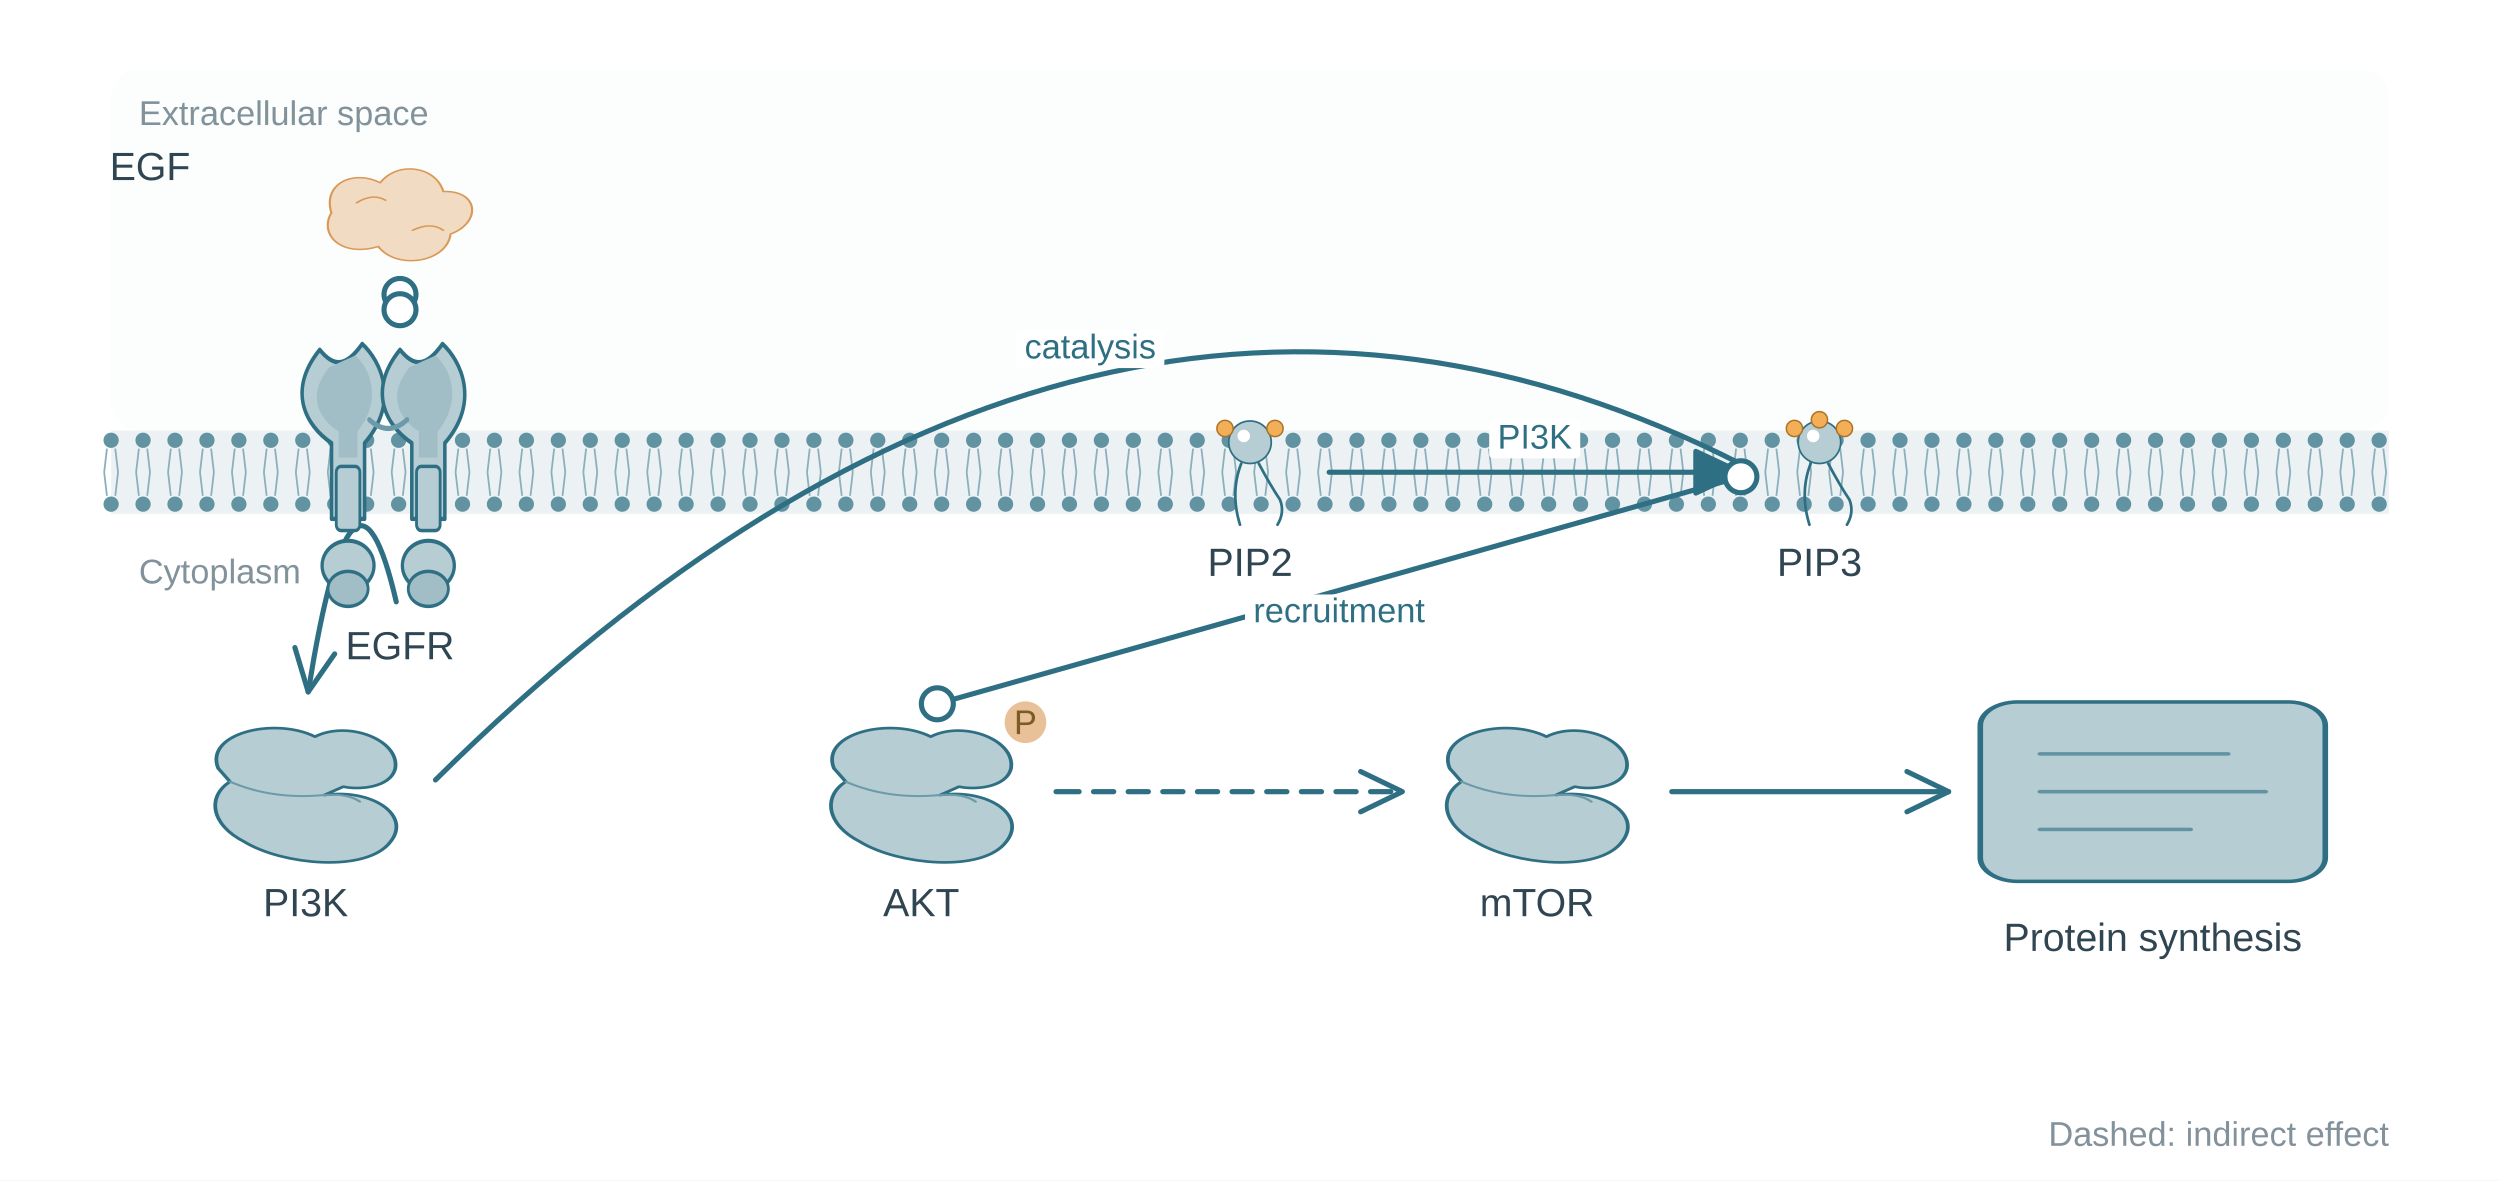
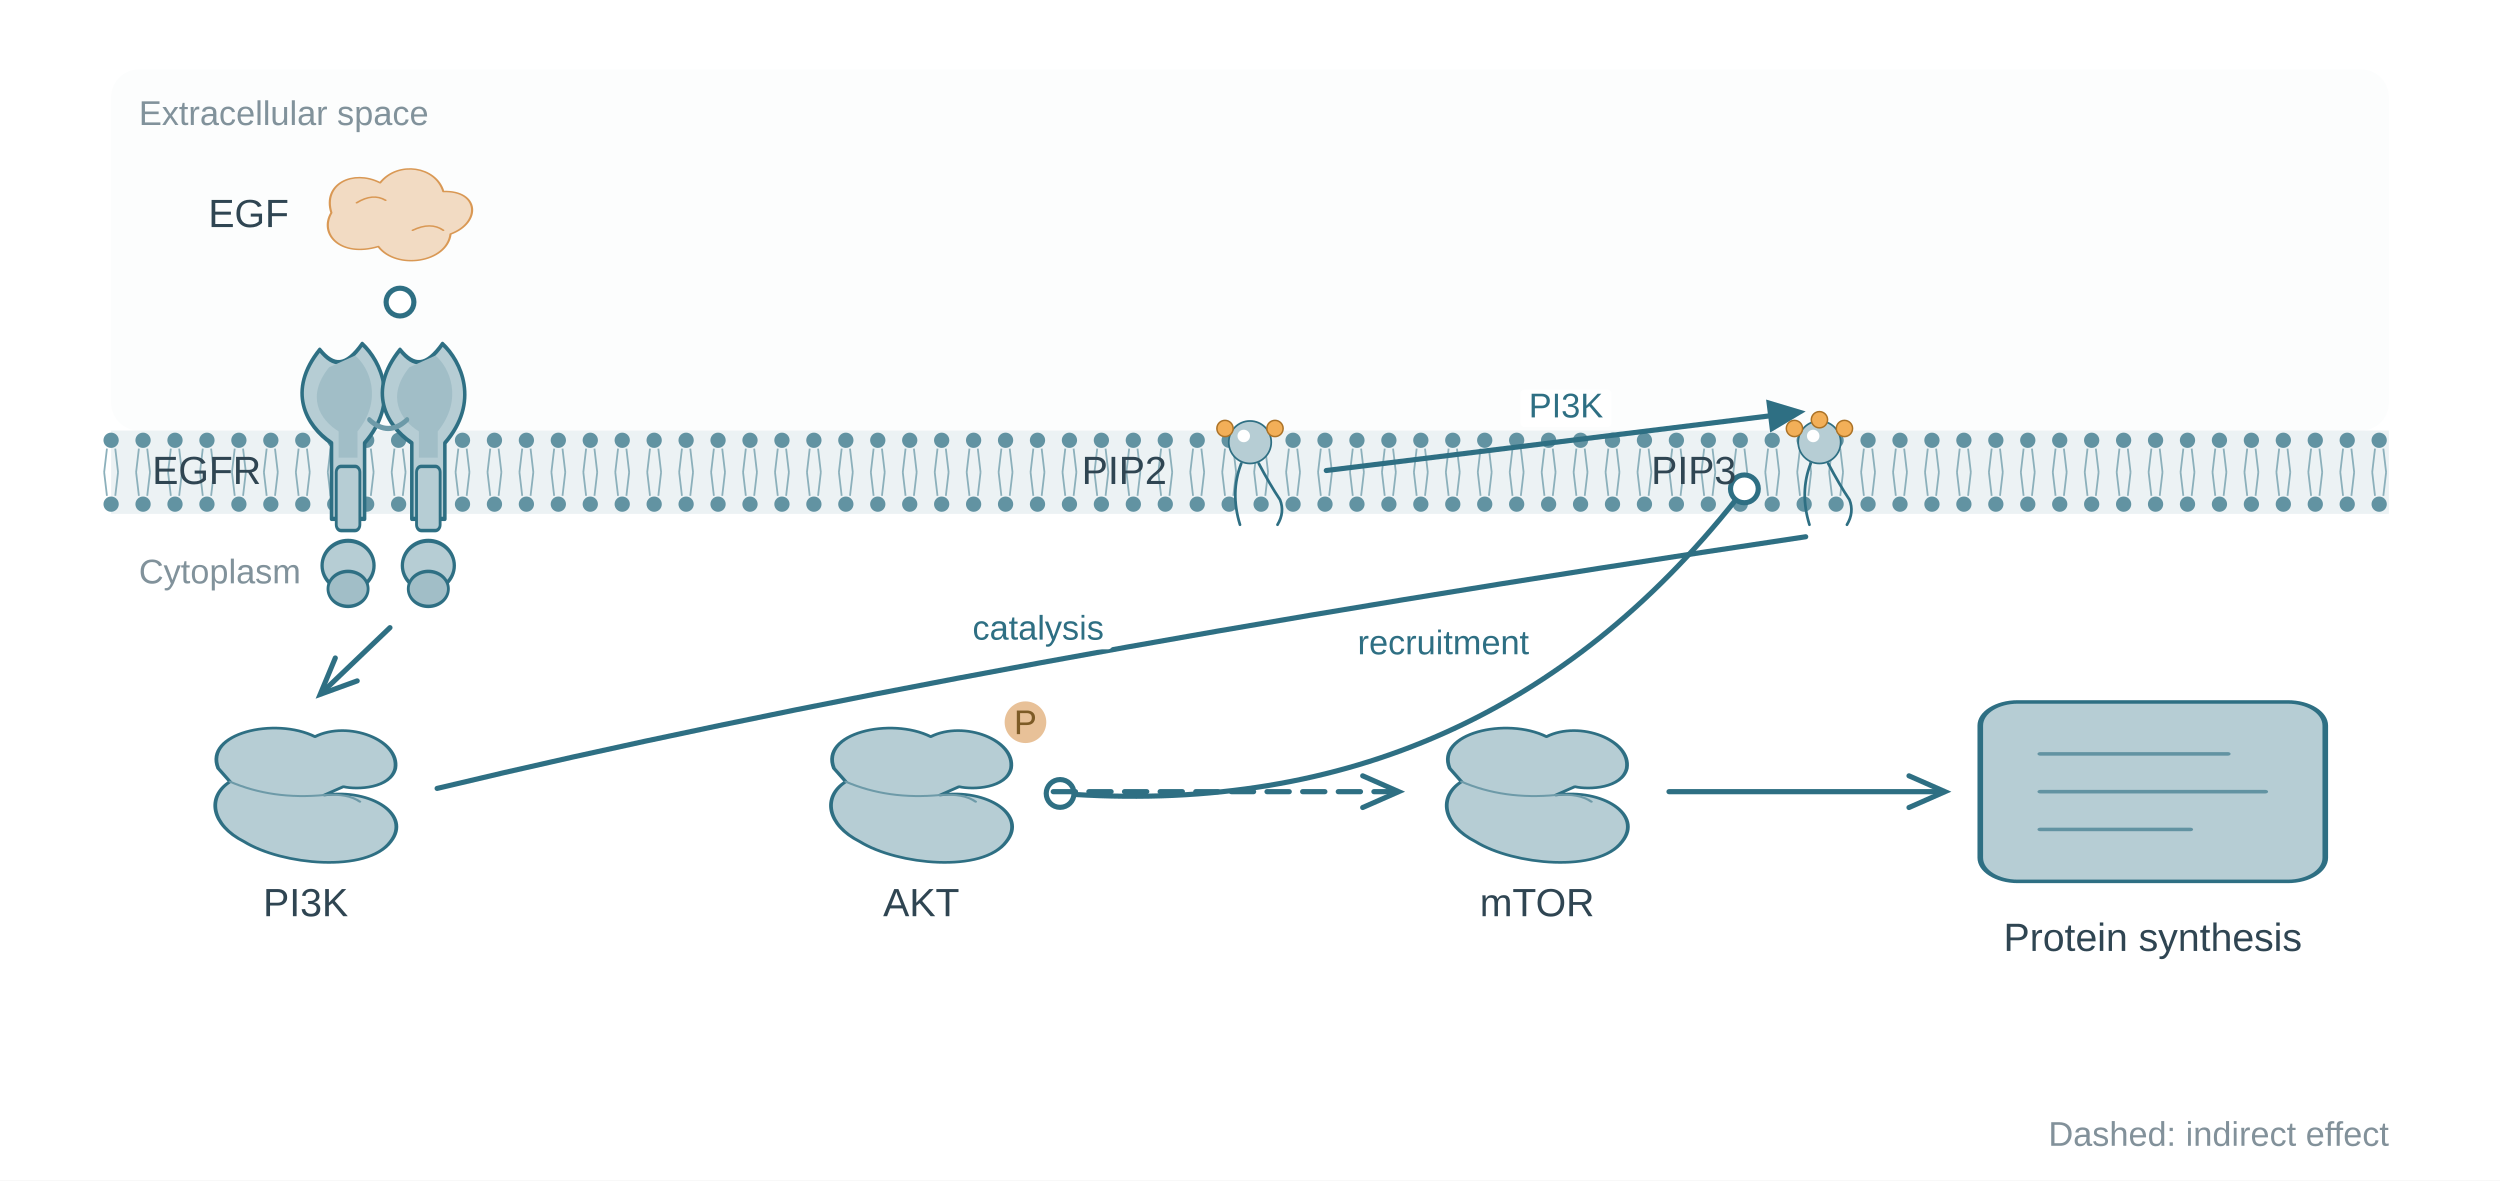
<svg xmlns="http://www.w3.org/2000/svg" width="180.0mm" height="85.0mm" viewBox="0 0 180.0 85.0" data-version="3" data-revision="1">
  <rect width="180.0" height="85.0" fill="#FFFFFF" />
  <g id="layer-compartments">
    <rect x="8.0" y="5.0" width="164.0" height="26.0" rx="2" fill="#fcfdfd" />
    <text x="10" y="9" font-size="2.469" font-family="Arial,Microsoft YaHei,sans-serif" fill="#81929B" text-anchor="start" font-weight="400">Extracellular space</text>
    <rect x="8.0" y="31.0" width="164.0" height="6.0" fill="#ecf2f4" />
    <path d="M 7.7 32.3 L 7.5 34.0 M 8.3 32.3 L 8.5 34.0 M 7.7 35.7 L 7.5 34.0 M 8.3 35.7 L 8.5 34.0" fill="none" stroke="#8cb0bb" stroke-width=".13" />
    <circle cx="8.0" cy="31.7" r=".55" fill="#6293a2" />
    <circle cx="8.0" cy="36.3" r=".55" fill="#6293a2" />
    <path d="M 10.0 32.3 L 9.8 34.0 M 10.6 32.3 L 10.8 34.0 M 10.0 35.7 L 9.8 34.0 M 10.6 35.7 L 10.8 34.0" fill="none" stroke="#8cb0bb" stroke-width=".13" />
    <circle cx="10.3" cy="31.7" r=".55" fill="#6293a2" />
    <circle cx="10.3" cy="36.3" r=".55" fill="#6293a2" />
    <path d="M 12.3 32.3 L 12.1 34.0 M 12.9 32.3 L 13.1 34.0 M 12.3 35.7 L 12.1 34.0 M 12.9 35.7 L 13.1 34.0" fill="none" stroke="#8cb0bb" stroke-width=".13" />
    <circle cx="12.6" cy="31.7" r=".55" fill="#6293a2" />
    <circle cx="12.6" cy="36.3" r=".55" fill="#6293a2" />
    <path d="M 14.6 32.3 L 14.4 34.0 M 15.2 32.3 L 15.4 34.0 M 14.6 35.7 L 14.4 34.0 M 15.2 35.7 L 15.4 34.0" fill="none" stroke="#8cb0bb" stroke-width=".13" />
    <circle cx="14.9" cy="31.7" r=".55" fill="#6293a2" />
    <circle cx="14.9" cy="36.3" r=".55" fill="#6293a2" />
    <path d="M 16.9 32.3 L 16.7 34.0 M 17.5 32.3 L 17.7 34.0 M 16.9 35.7 L 16.7 34.0 M 17.5 35.7 L 17.7 34.0" fill="none" stroke="#8cb0bb" stroke-width=".13" />
    <circle cx="17.2" cy="31.7" r=".55" fill="#6293a2" />
    <circle cx="17.2" cy="36.3" r=".55" fill="#6293a2" />
    <path d="M 19.2 32.3 L 19.0 34.0 M 19.8 32.3 L 20.0 34.0 M 19.2 35.7 L 19.0 34.0 M 19.8 35.7 L 20.0 34.0" fill="none" stroke="#8cb0bb" stroke-width=".13" />
    <circle cx="19.5" cy="31.7" r=".55" fill="#6293a2" />
    <circle cx="19.5" cy="36.3" r=".55" fill="#6293a2" />
    <path d="M 21.5 32.3 L 21.3 34.0 M 22.1 32.3 L 22.3 34.0 M 21.5 35.7 L 21.3 34.0 M 22.1 35.7 L 22.3 34.0" fill="none" stroke="#8cb0bb" stroke-width=".13" />
    <circle cx="21.8" cy="31.7" r=".55" fill="#6293a2" />
    <circle cx="21.8" cy="36.3" r=".55" fill="#6293a2" />
    <path d="M 23.8 32.3 L 23.6 34.0 M 24.4 32.3 L 24.6 34.0 M 23.8 35.7 L 23.6 34.0 M 24.4 35.7 L 24.6 34.0" fill="none" stroke="#8cb0bb" stroke-width=".13" />
    <circle cx="24.1" cy="31.7" r=".55" fill="#6293a2" />
    <circle cx="24.1" cy="36.3" r=".55" fill="#6293a2" />
    <path d="M 26.1 32.3 L 25.9 34.0 M 26.7 32.3 L 26.9 34.0 M 26.1 35.7 L 25.9 34.0 M 26.7 35.7 L 26.9 34.0" fill="none" stroke="#8cb0bb" stroke-width=".13" />
    <circle cx="26.4" cy="31.7" r=".55" fill="#6293a2" />
    <circle cx="26.4" cy="36.3" r=".55" fill="#6293a2" />
    <path d="M 28.4 32.3 L 28.2 34.0 M 29.0 32.3 L 29.2 34.0 M 28.4 35.7 L 28.2 34.0 M 29.0 35.7 L 29.2 34.0" fill="none" stroke="#8cb0bb" stroke-width=".13" />
    <circle cx="28.7" cy="31.7" r=".55" fill="#6293a2" />
    <circle cx="28.7" cy="36.3" r=".55" fill="#6293a2" />
    <path d="M 30.7 32.3 L 30.5 34.0 M 31.3 32.3 L 31.5 34.0 M 30.7 35.7 L 30.5 34.0 M 31.3 35.7 L 31.5 34.0" fill="none" stroke="#8cb0bb" stroke-width=".13" />
    <circle cx="31.0" cy="31.7" r=".55" fill="#6293a2" />
    <circle cx="31.0" cy="36.3" r=".55" fill="#6293a2" />
    <path d="M 33.0 32.3 L 32.8 34.0 M 33.6 32.3 L 33.8 34.0 M 33.0 35.7 L 32.8 34.0 M 33.6 35.7 L 33.8 34.0" fill="none" stroke="#8cb0bb" stroke-width=".13" />
    <circle cx="33.3" cy="31.7" r=".55" fill="#6293a2" />
    <circle cx="33.3" cy="36.3" r=".55" fill="#6293a2" />
    <path d="M 35.3 32.3 L 35.1 34.0 M 35.9 32.3 L 36.1 34.0 M 35.3 35.7 L 35.1 34.0 M 35.9 35.7 L 36.1 34.0" fill="none" stroke="#8cb0bb" stroke-width=".13" />
    <circle cx="35.6" cy="31.7" r=".55" fill="#6293a2" />
    <circle cx="35.6" cy="36.3" r=".55" fill="#6293a2" />
    <path d="M 37.6 32.3 L 37.4 34.0 M 38.2 32.3 L 38.4 34.0 M 37.6 35.7 L 37.4 34.0 M 38.2 35.7 L 38.4 34.0" fill="none" stroke="#8cb0bb" stroke-width=".13" />
    <circle cx="37.9" cy="31.7" r=".55" fill="#6293a2" />
    <circle cx="37.9" cy="36.3" r=".55" fill="#6293a2" />
    <path d="M 39.9 32.3 L 39.7 34.0 M 40.5 32.3 L 40.7 34.0 M 39.9 35.7 L 39.7 34.0 M 40.5 35.7 L 40.7 34.0" fill="none" stroke="#8cb0bb" stroke-width=".13" />
    <circle cx="40.2" cy="31.7" r=".55" fill="#6293a2" />
    <circle cx="40.2" cy="36.3" r=".55" fill="#6293a2" />
    <path d="M 42.2 32.3 L 42.0 34.0 M 42.8 32.3 L 43.0 34.0 M 42.2 35.7 L 42.0 34.0 M 42.8 35.7 L 43.0 34.0" fill="none" stroke="#8cb0bb" stroke-width=".13" />
    <circle cx="42.5" cy="31.7" r=".55" fill="#6293a2" />
    <circle cx="42.5" cy="36.3" r=".55" fill="#6293a2" />
    <path d="M 44.5 32.3 L 44.3 34.0 M 45.1 32.3 L 45.3 34.0 M 44.5 35.7 L 44.3 34.0 M 45.1 35.7 L 45.3 34.0" fill="none" stroke="#8cb0bb" stroke-width=".13" />
    <circle cx="44.8" cy="31.7" r=".55" fill="#6293a2" />
    <circle cx="44.8" cy="36.3" r=".55" fill="#6293a2" />
    <path d="M 46.8 32.3 L 46.6 34.0 M 47.4 32.3 L 47.6 34.0 M 46.8 35.7 L 46.6 34.0 M 47.4 35.7 L 47.6 34.0" fill="none" stroke="#8cb0bb" stroke-width=".13" />
    <circle cx="47.1" cy="31.7" r=".55" fill="#6293a2" />
    <circle cx="47.1" cy="36.3" r=".55" fill="#6293a2" />
    <path d="M 49.1 32.3 L 48.9 34.0 M 49.7 32.3 L 49.9 34.0 M 49.1 35.7 L 48.9 34.0 M 49.7 35.7 L 49.9 34.0" fill="none" stroke="#8cb0bb" stroke-width=".13" />
    <circle cx="49.4" cy="31.7" r=".55" fill="#6293a2" />
    <circle cx="49.4" cy="36.3" r=".55" fill="#6293a2" />
    <path d="M 51.4 32.3 L 51.2 34.0 M 52 32.3 L 52.2 34.0 M 51.4 35.7 L 51.2 34.0 M 52 35.7 L 52.2 34.0" fill="none" stroke="#8cb0bb" stroke-width=".13" />
    <circle cx="51.7" cy="31.7" r=".55" fill="#6293a2" />
    <circle cx="51.7" cy="36.3" r=".55" fill="#6293a2" />
    <path d="M 53.7 32.3 L 53.5 34.0 M 54.3 32.3 L 54.5 34.0 M 53.7 35.7 L 53.5 34.0 M 54.3 35.7 L 54.5 34.0" fill="none" stroke="#8cb0bb" stroke-width=".13" />
    <circle cx="54.0" cy="31.7" r=".55" fill="#6293a2" />
    <circle cx="54.0" cy="36.3" r=".55" fill="#6293a2" />
    <path d="M 56.0 32.3 L 55.8 34.0 M 56.6 32.3 L 56.8 34.0 M 56.0 35.7 L 55.8 34.0 M 56.6 35.7 L 56.8 34.0" fill="none" stroke="#8cb0bb" stroke-width=".13" />
    <circle cx="56.3" cy="31.7" r=".55" fill="#6293a2" />
    <circle cx="56.3" cy="36.3" r=".55" fill="#6293a2" />
    <path d="M 58.3 32.3 L 58.1 34.0 M 58.9 32.3 L 59.1 34.0 M 58.3 35.7 L 58.1 34.0 M 58.9 35.7 L 59.1 34.0" fill="none" stroke="#8cb0bb" stroke-width=".13" />
    <circle cx="58.6" cy="31.7" r=".55" fill="#6293a2" />
    <circle cx="58.6" cy="36.3" r=".55" fill="#6293a2" />
    <path d="M 60.6 32.3 L 60.4 34.0 M 61.2 32.3 L 61.4 34.0 M 60.6 35.7 L 60.4 34.0 M 61.2 35.7 L 61.4 34.0" fill="none" stroke="#8cb0bb" stroke-width=".13" />
    <circle cx="60.9" cy="31.7" r=".55" fill="#6293a2" />
    <circle cx="60.9" cy="36.3" r=".55" fill="#6293a2" />
    <path d="M 62.9 32.3 L 62.7 34.0 M 63.5 32.3 L 63.7 34.0 M 62.9 35.7 L 62.7 34.0 M 63.5 35.7 L 63.7 34.0" fill="none" stroke="#8cb0bb" stroke-width=".13" />
    <circle cx="63.2" cy="31.7" r=".55" fill="#6293a2" />
    <circle cx="63.2" cy="36.3" r=".55" fill="#6293a2" />
    <path d="M 65.2 32.3 L 65.0 34.0 M 65.8 32.3 L 66.0 34.0 M 65.2 35.7 L 65.0 34.0 M 65.8 35.7 L 66.0 34.0" fill="none" stroke="#8cb0bb" stroke-width=".13" />
    <circle cx="65.5" cy="31.7" r=".55" fill="#6293a2" />
    <circle cx="65.5" cy="36.3" r=".55" fill="#6293a2" />
    <path d="M 67.5 32.3 L 67.3 34.0 M 68.1 32.3 L 68.3 34.0 M 67.5 35.7 L 67.3 34.0 M 68.1 35.7 L 68.3 34.0" fill="none" stroke="#8cb0bb" stroke-width=".13" />
    <circle cx="67.8" cy="31.7" r=".55" fill="#6293a2" />
    <circle cx="67.8" cy="36.3" r=".55" fill="#6293a2" />
    <path d="M 69.8 32.3 L 69.6 34.0 M 70.4 32.3 L 70.6 34.0 M 69.8 35.7 L 69.6 34.0 M 70.4 35.7 L 70.6 34.0" fill="none" stroke="#8cb0bb" stroke-width=".13" />
    <circle cx="70.1" cy="31.7" r=".55" fill="#6293a2" />
    <circle cx="70.1" cy="36.3" r=".55" fill="#6293a2" />
    <path d="M 72.1 32.3 L 71.9 34.0 M 72.7 32.3 L 72.9 34.0 M 72.1 35.7 L 71.9 34.0 M 72.7 35.7 L 72.9 34.0" fill="none" stroke="#8cb0bb" stroke-width=".13" />
    <circle cx="72.4" cy="31.7" r=".55" fill="#6293a2" />
    <circle cx="72.4" cy="36.3" r=".55" fill="#6293a2" />
    <path d="M 74.4 32.3 L 74.2 34.0 M 75 32.3 L 75.2 34.0 M 74.4 35.7 L 74.2 34.0 M 75 35.7 L 75.2 34.0" fill="none" stroke="#8cb0bb" stroke-width=".13" />
    <circle cx="74.7" cy="31.7" r=".55" fill="#6293a2" />
    <circle cx="74.7" cy="36.3" r=".55" fill="#6293a2" />
    <path d="M 76.7 32.3 L 76.5 34.0 M 77.3 32.3 L 77.5 34.0 M 76.7 35.7 L 76.5 34.0 M 77.3 35.7 L 77.5 34.0" fill="none" stroke="#8cb0bb" stroke-width=".13" />
    <circle cx="77.0" cy="31.7" r=".55" fill="#6293a2" />
    <circle cx="77.0" cy="36.3" r=".55" fill="#6293a2" />
    <path d="M 79.0 32.3 L 78.8 34.0 M 79.6 32.3 L 79.8 34.0 M 79.0 35.7 L 78.8 34.0 M 79.6 35.7 L 79.8 34.0" fill="none" stroke="#8cb0bb" stroke-width=".13" />
    <circle cx="79.3" cy="31.7" r=".55" fill="#6293a2" />
    <circle cx="79.3" cy="36.3" r=".55" fill="#6293a2" />
    <path d="M 81.3 32.3 L 81.1 34.0 M 81.9 32.3 L 82.1 34.0 M 81.3 35.7 L 81.1 34.0 M 81.9 35.7 L 82.1 34.0" fill="none" stroke="#8cb0bb" stroke-width=".13" />
    <circle cx="81.6" cy="31.7" r=".55" fill="#6293a2" />
    <circle cx="81.6" cy="36.3" r=".55" fill="#6293a2" />
    <path d="M 83.6 32.3 L 83.4 34.0 M 84.2 32.3 L 84.4 34.0 M 83.6 35.7 L 83.4 34.0 M 84.2 35.7 L 84.4 34.0" fill="none" stroke="#8cb0bb" stroke-width=".13" />
    <circle cx="83.9" cy="31.7" r=".55" fill="#6293a2" />
    <circle cx="83.9" cy="36.3" r=".55" fill="#6293a2" />
    <path d="M 85.9 32.3 L 85.7 34.0 M 86.5 32.3 L 86.7 34.0 M 85.9 35.7 L 85.7 34.0 M 86.5 35.7 L 86.7 34.0" fill="none" stroke="#8cb0bb" stroke-width=".13" />
    <circle cx="86.2" cy="31.7" r=".55" fill="#6293a2" />
    <circle cx="86.2" cy="36.3" r=".55" fill="#6293a2" />
    <path d="M 88.2 32.3 L 88.0 34.0 M 88.8 32.3 L 89.0 34.0 M 88.2 35.7 L 88.0 34.0 M 88.8 35.7 L 89.0 34.0" fill="none" stroke="#8cb0bb" stroke-width=".13" />
    <circle cx="88.5" cy="31.7" r=".55" fill="#6293a2" />
    <circle cx="88.5" cy="36.3" r=".55" fill="#6293a2" />
    <path d="M 90.5 32.3 L 90.3 34.0 M 91.1 32.3 L 91.3 34.0 M 90.5 35.7 L 90.3 34.0 M 91.1 35.7 L 91.3 34.0" fill="none" stroke="#8cb0bb" stroke-width=".13" />
    <circle cx="90.8" cy="31.7" r=".55" fill="#6293a2" />
    <circle cx="90.8" cy="36.3" r=".55" fill="#6293a2" />
    <path d="M 92.8 32.3 L 92.6 34.0 M 93.4 32.3 L 93.6 34.0 M 92.8 35.7 L 92.6 34.0 M 93.4 35.7 L 93.6 34.0" fill="none" stroke="#8cb0bb" stroke-width=".13" />
    <circle cx="93.1" cy="31.7" r=".55" fill="#6293a2" />
    <circle cx="93.1" cy="36.3" r=".55" fill="#6293a2" />
    <path d="M 95.1 32.3 L 94.9 34.0 M 95.7 32.3 L 95.9 34.0 M 95.1 35.7 L 94.9 34.0 M 95.7 35.7 L 95.9 34.0" fill="none" stroke="#8cb0bb" stroke-width=".13" />
    <circle cx="95.4" cy="31.7" r=".55" fill="#6293a2" />
    <circle cx="95.4" cy="36.3" r=".55" fill="#6293a2" />
    <path d="M 97.4 32.3 L 97.2 34.0 M 98 32.3 L 98.2 34.0 M 97.4 35.7 L 97.2 34.0 M 98 35.7 L 98.2 34.0" fill="none" stroke="#8cb0bb" stroke-width=".13" />
    <circle cx="97.7" cy="31.7" r=".55" fill="#6293a2" />
    <circle cx="97.7" cy="36.3" r=".55" fill="#6293a2" />
    <path d="M 99.7 32.3 L 99.5 34.0 M 100.3 32.3 L 100.5 34.0 M 99.7 35.7 L 99.5 34.0 M 100.3 35.7 L 100.5 34.0" fill="none" stroke="#8cb0bb" stroke-width=".13" />
    <circle cx="100.0" cy="31.7" r=".55" fill="#6293a2" />
    <circle cx="100.0" cy="36.3" r=".55" fill="#6293a2" />
    <path d="M 102.0 32.3 L 101.8 34.0 M 102.6 32.3 L 102.8 34.0 M 102.0 35.7 L 101.8 34.0 M 102.6 35.7 L 102.8 34.0" fill="none" stroke="#8cb0bb" stroke-width=".13" />
    <circle cx="102.3" cy="31.7" r=".55" fill="#6293a2" />
    <circle cx="102.3" cy="36.3" r=".55" fill="#6293a2" />
    <path d="M 104.3 32.3 L 104.1 34.0 M 104.9 32.3 L 105.1 34.0 M 104.3 35.7 L 104.1 34.0 M 104.9 35.7 L 105.1 34.0" fill="none" stroke="#8cb0bb" stroke-width=".13" />
    <circle cx="104.6" cy="31.7" r=".55" fill="#6293a2" />
    <circle cx="104.6" cy="36.3" r=".55" fill="#6293a2" />
    <path d="M 106.6 32.3 L 106.4 34.0 M 107.2 32.3 L 107.4 34.0 M 106.6 35.7 L 106.4 34.0 M 107.2 35.7 L 107.4 34.0" fill="none" stroke="#8cb0bb" stroke-width=".13" />
    <circle cx="106.9" cy="31.7" r=".55" fill="#6293a2" />
    <circle cx="106.9" cy="36.3" r=".55" fill="#6293a2" />
    <path d="M 108.9 32.3 L 108.7 34.0 M 109.5 32.3 L 109.7 34.0 M 108.9 35.7 L 108.7 34.0 M 109.5 35.7 L 109.7 34.0" fill="none" stroke="#8cb0bb" stroke-width=".13" />
    <circle cx="109.2" cy="31.7" r=".55" fill="#6293a2" />
    <circle cx="109.2" cy="36.3" r=".55" fill="#6293a2" />
    <path d="M 111.2 32.3 L 111 34.0 M 111.8 32.3 L 112 34.0 M 111.2 35.7 L 111 34.0 M 111.8 35.7 L 112 34.0" fill="none" stroke="#8cb0bb" stroke-width=".13" />
    <circle cx="111.5" cy="31.7" r=".55" fill="#6293a2" />
    <circle cx="111.5" cy="36.3" r=".55" fill="#6293a2" />
    <path d="M 113.5 32.3 L 113.3 34.0 M 114.1 32.3 L 114.3 34.0 M 113.5 35.7 L 113.3 34.0 M 114.1 35.7 L 114.3 34.0" fill="none" stroke="#8cb0bb" stroke-width=".13" />
    <circle cx="113.8" cy="31.7" r=".55" fill="#6293a2" />
    <circle cx="113.8" cy="36.3" r=".55" fill="#6293a2" />
    <path d="M 115.8 32.3 L 115.6 34.0 M 116.4 32.3 L 116.6 34.0 M 115.8 35.7 L 115.6 34.0 M 116.4 35.7 L 116.6 34.0" fill="none" stroke="#8cb0bb" stroke-width=".13" />
    <circle cx="116.1" cy="31.7" r=".55" fill="#6293a2" />
    <circle cx="116.1" cy="36.3" r=".55" fill="#6293a2" />
    <path d="M 118.1 32.3 L 117.9 34.0 M 118.7 32.3 L 118.9 34.0 M 118.1 35.7 L 117.9 34.0 M 118.7 35.7 L 118.9 34.0" fill="none" stroke="#8cb0bb" stroke-width=".13" />
    <circle cx="118.4" cy="31.7" r=".55" fill="#6293a2" />
    <circle cx="118.4" cy="36.3" r=".55" fill="#6293a2" />
    <path d="M 120.4 32.3 L 120.2 34.0 M 121 32.3 L 121.2 34.0 M 120.4 35.7 L 120.2 34.0 M 121 35.7 L 121.2 34.0" fill="none" stroke="#8cb0bb" stroke-width=".13" />
    <circle cx="120.7" cy="31.7" r=".55" fill="#6293a2" />
    <circle cx="120.7" cy="36.3" r=".55" fill="#6293a2" />
    <path d="M 122.7 32.3 L 122.5 34.0 M 123.3 32.3 L 123.5 34.0 M 122.7 35.7 L 122.5 34.0 M 123.3 35.7 L 123.5 34.0" fill="none" stroke="#8cb0bb" stroke-width=".13" />
    <circle cx="123" cy="31.7" r=".55" fill="#6293a2" />
    <circle cx="123" cy="36.3" r=".55" fill="#6293a2" />
    <path d="M 125.0 32.3 L 124.8 34.0 M 125.6 32.3 L 125.8 34.0 M 125.0 35.7 L 124.8 34.0 M 125.6 35.7 L 125.8 34.0" fill="none" stroke="#8cb0bb" stroke-width=".13" />
    <circle cx="125.3" cy="31.7" r=".55" fill="#6293a2" />
    <circle cx="125.3" cy="36.3" r=".55" fill="#6293a2" />
    <path d="M 127.3 32.3 L 127.1 34.0 M 127.9 32.3 L 128.1 34.0 M 127.3 35.7 L 127.1 34.0 M 127.9 35.7 L 128.1 34.0" fill="none" stroke="#8cb0bb" stroke-width=".13" />
    <circle cx="127.6" cy="31.7" r=".55" fill="#6293a2" />
    <circle cx="127.6" cy="36.3" r=".55" fill="#6293a2" />
    <path d="M 129.6 32.3 L 129.4 34.0 M 130.2 32.3 L 130.4 34.0 M 129.6 35.7 L 129.4 34.0 M 130.2 35.7 L 130.4 34.0" fill="none" stroke="#8cb0bb" stroke-width=".13" />
    <circle cx="129.9" cy="31.7" r=".55" fill="#6293a2" />
    <circle cx="129.9" cy="36.3" r=".55" fill="#6293a2" />
    <path d="M 131.9 32.3 L 131.7 34.0 M 132.5 32.3 L 132.7 34.0 M 131.9 35.7 L 131.7 34.0 M 132.5 35.7 L 132.7 34.0" fill="none" stroke="#8cb0bb" stroke-width=".13" />
    <circle cx="132.2" cy="31.7" r=".55" fill="#6293a2" />
    <circle cx="132.2" cy="36.3" r=".55" fill="#6293a2" />
    <path d="M 134.2 32.3 L 134.0 34.0 M 134.8 32.3 L 135.0 34.0 M 134.2 35.7 L 134.0 34.0 M 134.8 35.7 L 135.0 34.0" fill="none" stroke="#8cb0bb" stroke-width=".13" />
    <circle cx="134.5" cy="31.7" r=".55" fill="#6293a2" />
    <circle cx="134.5" cy="36.3" r=".55" fill="#6293a2" />
    <path d="M 136.5 32.3 L 136.3 34.0 M 137.1 32.3 L 137.3 34.0 M 136.5 35.7 L 136.3 34.0 M 137.1 35.7 L 137.3 34.0" fill="none" stroke="#8cb0bb" stroke-width=".13" />
    <circle cx="136.8" cy="31.7" r=".55" fill="#6293a2" />
    <circle cx="136.8" cy="36.3" r=".55" fill="#6293a2" />
    <path d="M 138.8 32.3 L 138.6 34.0 M 139.4 32.3 L 139.6 34.0 M 138.8 35.7 L 138.6 34.0 M 139.4 35.7 L 139.6 34.0" fill="none" stroke="#8cb0bb" stroke-width=".13" />
    <circle cx="139.1" cy="31.7" r=".55" fill="#6293a2" />
    <circle cx="139.1" cy="36.3" r=".55" fill="#6293a2" />
    <path d="M 141.1 32.3 L 140.9 34.0 M 141.7 32.3 L 141.9 34.0 M 141.1 35.7 L 140.9 34.0 M 141.7 35.7 L 141.9 34.0" fill="none" stroke="#8cb0bb" stroke-width=".13" />
    <circle cx="141.4" cy="31.7" r=".55" fill="#6293a2" />
    <circle cx="141.4" cy="36.3" r=".55" fill="#6293a2" />
    <path d="M 143.4 32.3 L 143.2 34.0 M 144.0 32.3 L 144.2 34.0 M 143.4 35.7 L 143.2 34.0 M 144.0 35.7 L 144.2 34.0" fill="none" stroke="#8cb0bb" stroke-width=".13" />
    <circle cx="143.7" cy="31.7" r=".55" fill="#6293a2" />
    <circle cx="143.7" cy="36.3" r=".55" fill="#6293a2" />
    <path d="M 145.7 32.3 L 145.5 34.0 M 146.3 32.3 L 146.5 34.0 M 145.7 35.7 L 145.5 34.0 M 146.3 35.7 L 146.5 34.0" fill="none" stroke="#8cb0bb" stroke-width=".13" />
    <circle cx="146.0" cy="31.7" r=".55" fill="#6293a2" />
    <circle cx="146.0" cy="36.3" r=".55" fill="#6293a2" />
    <path d="M 148 32.3 L 147.8 34.0 M 148.6 32.3 L 148.8 34.0 M 148 35.7 L 147.8 34.0 M 148.6 35.7 L 148.8 34.0" fill="none" stroke="#8cb0bb" stroke-width=".13" />
    <circle cx="148.3" cy="31.7" r=".55" fill="#6293a2" />
    <circle cx="148.3" cy="36.3" r=".55" fill="#6293a2" />
    <path d="M 150.3 32.3 L 150.1 34.0 M 150.9 32.3 L 151.1 34.0 M 150.3 35.7 L 150.1 34.0 M 150.9 35.7 L 151.1 34.0" fill="none" stroke="#8cb0bb" stroke-width=".13" />
    <circle cx="150.6" cy="31.7" r=".55" fill="#6293a2" />
    <circle cx="150.6" cy="36.3" r=".55" fill="#6293a2" />
    <path d="M 152.6 32.3 L 152.4 34.0 M 153.2 32.3 L 153.4 34.0 M 152.6 35.7 L 152.4 34.0 M 153.2 35.7 L 153.4 34.0" fill="none" stroke="#8cb0bb" stroke-width=".13" />
    <circle cx="152.9" cy="31.7" r=".55" fill="#6293a2" />
    <circle cx="152.9" cy="36.3" r=".55" fill="#6293a2" />
    <path d="M 154.9 32.3 L 154.7 34.0 M 155.5 32.3 L 155.7 34.0 M 154.9 35.7 L 154.7 34.0 M 155.5 35.7 L 155.7 34.0" fill="none" stroke="#8cb0bb" stroke-width=".13" />
    <circle cx="155.2" cy="31.7" r=".55" fill="#6293a2" />
    <circle cx="155.2" cy="36.3" r=".55" fill="#6293a2" />
    <path d="M 157.2 32.3 L 157.0 34.0 M 157.8 32.3 L 158.0 34.0 M 157.2 35.7 L 157.0 34.0 M 157.8 35.7 L 158.0 34.0" fill="none" stroke="#8cb0bb" stroke-width=".13" />
    <circle cx="157.5" cy="31.7" r=".55" fill="#6293a2" />
    <circle cx="157.5" cy="36.3" r=".55" fill="#6293a2" />
    <path d="M 159.5 32.3 L 159.3 34.0 M 160.1 32.3 L 160.3 34.0 M 159.5 35.7 L 159.3 34.0 M 160.1 35.7 L 160.3 34.0" fill="none" stroke="#8cb0bb" stroke-width=".13" />
    <circle cx="159.8" cy="31.7" r=".55" fill="#6293a2" />
    <circle cx="159.8" cy="36.3" r=".55" fill="#6293a2" />
    <path d="M 161.8 32.3 L 161.6 34.0 M 162.4 32.3 L 162.6 34.0 M 161.8 35.7 L 161.6 34.0 M 162.4 35.7 L 162.6 34.0" fill="none" stroke="#8cb0bb" stroke-width=".13" />
    <circle cx="162.1" cy="31.7" r=".55" fill="#6293a2" />
    <circle cx="162.1" cy="36.3" r=".55" fill="#6293a2" />
    <path d="M 164.1 32.3 L 163.9 34.0 M 164.7 32.3 L 164.9 34.0 M 164.1 35.7 L 163.9 34.0 M 164.7 35.7 L 164.9 34.0" fill="none" stroke="#8cb0bb" stroke-width=".13" />
    <circle cx="164.4" cy="31.7" r=".55" fill="#6293a2" />
    <circle cx="164.4" cy="36.3" r=".55" fill="#6293a2" />
    <path d="M 166.4 32.3 L 166.2 34.0 M 167.0 32.3 L 167.2 34.0 M 166.4 35.7 L 166.2 34.0 M 167.0 35.7 L 167.2 34.0" fill="none" stroke="#8cb0bb" stroke-width=".13" />
    <circle cx="166.7" cy="31.7" r=".55" fill="#6293a2" />
    <circle cx="166.7" cy="36.3" r=".55" fill="#6293a2" />
    <path d="M 168.7 32.3 L 168.5 34.0 M 169.3 32.3 L 169.5 34.0 M 168.7 35.7 L 168.5 34.0 M 169.3 35.7 L 169.5 34.0" fill="none" stroke="#8cb0bb" stroke-width=".13" />
    <circle cx="169.0" cy="31.7" r=".55" fill="#6293a2" />
    <circle cx="169.0" cy="36.3" r=".55" fill="#6293a2" />
    <path d="M 171 32.3 L 170.8 34.0 M 171.6 32.3 L 171.8 34.0 M 171 35.7 L 170.8 34.0 M 171.6 35.7 L 171.8 34.0" fill="none" stroke="#8cb0bb" stroke-width=".13" />
    <circle cx="171.3" cy="31.7" r=".55" fill="#6293a2" />
    <circle cx="171.3" cy="36.3" r=".55" fill="#6293a2" />
    <rect x="8.0" y="38.0" width="164.0" height="38.0" rx="2" fill="#FFFFFF" />
    <text x="10" y="42" font-size="2.469" font-family="Arial,Microsoft YaHei,sans-serif" fill="#81929B" text-anchor="start" font-weight="400">Cytoplasm</text>
  </g>
  <g id="layer-context" />
  <g id="layer-relations">
    <g data-relation-id="e1" data-relation-type="binds" id="rel-e1">
-       <path fill="none" stroke="#2E6F83" stroke-width="0.37" stroke-linecap="round" stroke-linejoin="round" d="M 28.8 21.2 Q 28.8 21.75 28.8 22.3" data-line-body="true" data-indirect="false" />
-       <circle fill="#FFFFFF" stroke="#2E6F83" stroke-width="0.37" stroke-linecap="round" stroke-linejoin="round" data-endpoint="paired-circles" cx="28.8" cy="21.2" r="1.15" />
-       <circle fill="#FFFFFF" stroke="#2E6F83" stroke-width="0.37" stroke-linecap="round" stroke-linejoin="round" data-endpoint="paired-circles" cx="28.8" cy="22.3" r="1.15" />
+       <circle fill="#FFFFFF" stroke="#2E6F83" stroke-width="0.37" stroke-linecap="round" stroke-linejoin="round" data-endpoint="paired-circles" cx="28.8" cy="21.75" r="1.0" />
    </g>
    <g data-relation-id="e2" data-relation-type="activates" id="rel-e2">
-       <path fill="none" stroke="#2E6F83" stroke-width="0.37" stroke-linecap="round" stroke-linejoin="round" d="M 28.53 43.331 Q 25.4 29.75 22.19 49.815" data-line-body="true" data-indirect="false" />
-       <path fill="none" stroke="#2E6F83" stroke-width="0.37" stroke-linecap="round" stroke-linejoin="round" data-endpoint="open-arrow" d="M 21.232 46.624 L 22.19 49.815 L 24.095 47.082" />
+       <path fill="none" stroke="#2E6F83" stroke-width="0.37" stroke-linecap="round" stroke-linejoin="round" d="M 28.077 45.191 Q 25.633 47.527 23.189 49.863" data-line-body="true" data-indirect="false" />
+       <path fill="none" stroke="#2E6F83" stroke-width="0.37" stroke-linecap="round" stroke-linejoin="miter" data-endpoint="open-arrow" d="M 24.141 47.375 L 23.055 49.991 L 25.718 49.024" stroke-miterlimit="8" />
    </g>
    <g data-relation-id="e3" data-relation-type="converts" id="rel-e3">
-       <path fill="none" stroke="#2E6F83" stroke-width="0.37" stroke-linecap="round" stroke-linejoin="round" d="M 95.7 34.0 Q 110.5 34.0 125.3 34.0" data-line-body="true" data-indirect="false" />
-       <path fill="#2E6F83" stroke="#2E6F83" stroke-width="0.37" stroke-linecap="round" stroke-linejoin="round" data-endpoint="filled-arrow" d="M 122.1 35.5 L 125.3 34.0 L 122.1 32.5 Z" />
-       <rect x="107.223" y="30.3" width="6.554" height="2.7" rx=".3" fill="#FFFFFF" />
-       <text x="110.5" y="32.3" font-size="2.469" font-family="Arial,Microsoft YaHei,sans-serif" fill="#2E6F83" text-anchor="middle" font-weight="400">PI3K</text>
+       <path fill="none" stroke="#2E6F83" stroke-width="0.37" stroke-linecap="round" stroke-linejoin="round" d="M 95.492 33.878 Q 111.939 31.85 128.386 29.822" data-line-body="true" data-indirect="false" />
+       <path fill="#2E6F83" stroke="none" stroke-width="0.37" stroke-linecap="round" stroke-linejoin="round" data-endpoint="filled-arrow" d="M 130.008 29.622 L 127.452 31.144 L 127.159 28.767 Z" />
+       <rect x="109.473" y="28.05" width="6.554" height="2.7" rx=".3" fill="#FFFFFF" />
+       <text x="112.75" y="30.05" font-size="2.469" font-family="Arial,Microsoft YaHei,sans-serif" fill="#2E6F83" text-anchor="middle" font-weight="400">PI3K</text>
    </g>
    <g data-relation-id="e4" data-relation-type="associates" id="rel-e4">
-       <path fill="none" stroke="#2E6F83" stroke-width="0.37" stroke-linecap="round" stroke-linejoin="round" d="M 31.353 56.156 Q 78.5 9.5 125.431 33.454" data-line-body="true" data-indirect="false" />
-       <rect x="73.166" y="23.8" width="10.668" height="2.7" rx=".3" fill="#FFFFFF" />
-       <text x="78.5" y="25.8" font-size="2.469" font-family="Arial,Microsoft YaHei,sans-serif" fill="#2E6F83" text-anchor="middle" font-weight="400">catalysis</text>
+       <path fill="none" stroke="#2E6F83" stroke-width="0.37" stroke-linecap="round" stroke-linejoin="round" d="M 31.472 56.766 Q 69.231 47.707 130.011 38.647" data-line-body="true" data-indirect="false" />
+       <rect x="69.416" y="44.05" width="10.668" height="2.7" rx=".3" fill="#FFFFFF" />
+       <text x="74.75" y="46.05" font-size="2.469" font-family="Arial,Microsoft YaHei,sans-serif" fill="#2E6F83" text-anchor="middle" font-weight="400">catalysis</text>
    </g>
    <g data-relation-id="e5" data-relation-type="binds" id="rel-e5">
-       <path fill="none" stroke="#2E6F83" stroke-width="0.37" stroke-linecap="round" stroke-linejoin="round" d="M 125.345 34.326 Q 96.417 42.5 67.488 50.674" data-line-body="true" data-indirect="false" />
-       <circle fill="#FFFFFF" stroke="#2E6F83" stroke-width="0.37" stroke-linecap="round" stroke-linejoin="round" data-endpoint="paired-circles" cx="125.345" cy="34.326" r="1.15" />
-       <circle fill="#FFFFFF" stroke="#2E6F83" stroke-width="0.37" stroke-linecap="round" stroke-linejoin="round" data-endpoint="paired-circles" cx="67.488" cy="50.674" r="1.15" />
-       <rect x="89.642" y="42.8" width="13.55" height="2.7" rx=".3" fill="#FFFFFF" />
-       <text x="96.417" y="44.8" font-size="2.469" font-family="Arial,Microsoft YaHei,sans-serif" fill="#2E6F83" text-anchor="middle" font-weight="400">recruitment</text>
+       <path fill="none" stroke="#2E6F83" stroke-width="0.37" stroke-linecap="round" stroke-linejoin="round" d="M 124.979 35.984 Q 106.688 59.026 77.325 57.198" data-line-body="true" data-indirect="false" />
+       <circle fill="#FFFFFF" stroke="#2E6F83" stroke-width="0.37" stroke-linecap="round" stroke-linejoin="round" data-endpoint="paired-circles" cx="125.596" cy="35.197" r="1.0" />
+       <circle fill="#FFFFFF" stroke="#2E6F83" stroke-width="0.37" stroke-linecap="round" stroke-linejoin="round" data-endpoint="paired-circles" cx="76.328" cy="57.129" r="1.0" />
+       <rect x="97.145" y="45.108" width="13.55" height="2.7" rx=".3" fill="#FFFFFF" />
+       <text x="103.92" y="47.108" font-size="2.469" font-family="Arial,Microsoft YaHei,sans-serif" fill="#2E6F83" text-anchor="middle" font-weight="400">recruitment</text>
    </g>
    <g data-relation-id="e6" data-relation-type="activates" id="rel-e6">
-       <path fill="none" stroke="#2E6F83" stroke-width="0.37" stroke-linecap="round" stroke-linejoin="round" d="M 76.033 57.0 L 76.241 57 M 76.241 57 L 76.449 57 M 76.449 57 L 76.657 57.0 M 76.657 57.0 L 76.864 57 M 76.864 57 L 77.072 57 M 77.072 57 L 77.28 57 M 77.28 57 L 77.488 57.0 M 77.488 57.0 L 77.696 57.0 M 78.734 57.0 L 78.942 57.0 M 78.942 57.0 L 79.15 57.0 M 79.15 57.0 L 79.358 57 M 79.358 57 L 79.566 57.0 M 79.566 57.0 L 79.773 57.0 M 79.773 57.0 L 79.981 57 M 79.981 57 L 80.189 57 M 81.228 57 L 81.436 57 M 81.436 57 L 81.643 57 M 81.643 57 L 81.851 57 M 81.851 57 L 82.059 57 M 82.059 57 L 82.267 57.0 M 82.267 57.0 L 82.474 57 M 82.474 57 L 82.682 57 M 83.721 57.0 L 83.929 57.0 M 83.929 57.0 L 84.137 57 M 84.137 57 L 84.344 57 M 84.344 57 L 84.552 57.0 M 84.552 57.0 L 84.76 57.0 M 84.76 57.0 L 84.968 57 M 84.968 57 L 85.176 57 M 86.214 57.0 L 86.422 57 M 86.422 57 L 86.63 57.0 M 86.63 57.0 L 86.838 57.0 M 86.838 57.0 L 87.046 57.0 M 87.046 57.0 L 87.253 57 M 87.253 57 L 87.461 57.0 M 87.461 57.0 L 87.669 57.0 M 88.708 57.0 L 88.916 57.0 M 88.916 57.0 L 89.123 57 M 89.123 57 L 89.331 57.0 M 89.331 57.0 L 89.539 57.0 M 89.539 57.0 L 89.747 57.0 M 89.747 57.0 L 89.954 57.0 M 89.954 57.0 L 90.162 57.0 M 91.201 57.0 L 91.409 57.0 M 91.409 57.0 L 91.617 57.0 M 91.617 57.0 L 91.824 57.0 M 91.824 57.0 L 92.032 57.0 M 92.032 57.0 L 92.24 57.0 M 92.24 57.0 L 92.448 57.0 M 92.448 57.0 L 92.656 57.0 M 93.694 57.0 L 93.902 57.0 M 93.902 57.0 L 94.11 57.0 M 94.11 57.0 L 94.318 57.0 M 94.318 57.0 L 94.526 57.0 M 94.526 57.0 L 94.733 57.0 M 94.733 57.0 L 94.941 57 M 94.941 57 L 95.149 57.0 M 96.188 57.0 L 96.396 57.0 M 96.396 57.0 L 96.603 57.0 M 96.603 57.0 L 96.811 57.0 M 96.811 57.0 L 97.019 57.0 M 97.019 57.0 L 97.227 57.0 M 97.227 57.0 L 97.434 57.0 M 97.434 57.0 L 97.642 57 M 98.681 57.0 L 98.889 57.0 M 98.889 57.0 L 99.097 57.0 M 99.097 57.0 L 99.304 57.0 M 99.304 57.0 L 99.512 57.0 M 99.512 57.0 L 99.72 57.0 M 99.72 57.0 L 99.928 57 M 99.928 57 L 100.136 57" data-line-body="true" data-indirect="true" />
-       <path fill="none" stroke="#2E6F83" stroke-width="0.37" stroke-linecap="round" stroke-linejoin="round" data-endpoint="open-arrow" d="M 97.967 58.45 L 100.967 57.0 L 97.967 55.55" />
+       <path fill="none" stroke="#2E6F83" stroke-width="0.37" stroke-linecap="round" stroke-linejoin="round" d="M 75.833 57.0 Q 76.634 57.0 77.435 57.0 M 78.398 57 Q 79.199 57.0 80 57 M 80.964 57.0 Q 81.765 57.0 82.566 57 M 83.529 57.0 Q 84.33 57 85.131 57.0 M 86.094 57.0 Q 86.895 57.0 87.696 57.0 M 88.659 57.0 Q 89.46 57.0 90.261 57.0 M 91.224 57.0 Q 92.025 57.0 92.826 57.0 M 93.789 57.0 Q 94.59 57.0 95.391 57.0 M 96.354 57.0 Q 97.155 57.0 97.956 57.0 M 98.92 57.0 Q 99.721 57.0 100.522 57.0" data-line-body="true" data-indirect="true" />
+       <path fill="none" stroke="#2E6F83" stroke-width="0.37" stroke-linecap="round" stroke-linejoin="miter" data-endpoint="open-arrow" d="M 98.114 58.141 L 100.707 57.0 L 98.114 55.859" stroke-miterlimit="8" />
    </g>
    <g data-relation-id="e7" data-relation-type="activates" id="rel-e7">
-       <path fill="none" stroke="#2E6F83" stroke-width="0.37" stroke-linecap="round" stroke-linejoin="round" d="M 120.367 57.0 Q 130.333 57.0 140.3 57.0" data-line-body="true" data-indirect="false" />
-       <path fill="none" stroke="#2E6F83" stroke-width="0.37" stroke-linecap="round" stroke-linejoin="round" data-endpoint="open-arrow" d="M 137.3 58.45 L 140.3 57.0 L 137.3 55.55" />
+       <path fill="none" stroke="#2E6F83" stroke-width="0.37" stroke-linecap="round" stroke-linejoin="round" d="M 120.167 57 Q 130.011 57.0 139.855 57.0" data-line-body="true" data-indirect="false" />
+       <path fill="none" stroke="#2E6F83" stroke-width="0.37" stroke-linecap="round" stroke-linejoin="miter" data-endpoint="open-arrow" d="M 137.447 58.141 L 140.04 57.0 L 137.447 55.859" stroke-miterlimit="8" />
    </g>
  </g>
  <g id="layer-objects">
    <g data-object-id="egf" data-type="ligand" id="obj-egf">
      <g data-glyph="egf" transform="rotate(0.0 28.8 15.5)">
        <g transform="translate(22.3 11.0) scale(0.13 0.09)">
          <path d="M 12 48 C 7 25 24 13 39 24 C 49 6 70 11 74 31 C 94 30 95 56 78 65 C 76 88 48 94 38 75 C 17 84 5 65 12 48 Z" fill="#f2dbc3" stroke="#D99854" stroke-width="1.200" stroke-linecap="round" stroke-linejoin="round" />
          <path d="M 26 40 Q 35 32 42 38 M 57 62 Q 67 55 74 62" fill="none" stroke="#D99854" stroke-width="1.200" stroke-linecap="round" stroke-linejoin="round" />
        </g>
      </g>
-       <text x="10.8" y="12.963" font-size="2.822" font-family="Arial,Microsoft YaHei,sans-serif" fill="#2F4552" text-anchor="middle" font-weight="400" data-label-for="egf">EGF</text>
+       <text x="17.899" y="16.347" font-size="2.822" font-family="Arial,Microsoft YaHei,sans-serif" fill="#2F4552" text-anchor="middle" font-weight="400" data-label-for="egf">EGF</text>
    </g>
    <g data-object-id="egfr" data-type="receptor_dimer" id="obj-egfr">
      <g data-glyph="egfr" transform="rotate(0.0 28.8 34.0)">
        <g transform="translate(20.3 23.5) scale(0.17 0.21)">
          <path d="M 16 8 C 2 22 10 34 21 40 L 21 66 L 35 66 L 35 40 C 50 26 42 12 34 6 C 27 14 22 14 16 8 Z" fill="#b6cdd4" stroke="#2E6F83" stroke-width="1.500" stroke-linecap="round" stroke-linejoin="round" />
          <path d="M 20 14 C 10 24 16 32 24 36 L 24 45 L 32 45 L 32 36 C 43 25 37 14 31 10 Z" fill="#a1bec7" stroke="none" stroke-width="0.000" stroke-linecap="round" stroke-linejoin="round" />
          <rect x="23.00" y="48.00" width="10.00" height="22.00" rx="2.00" fill="#b6cdd4" stroke="#2E6F83" stroke-width="1.200" />
          <ellipse cx="28.00" cy="82.00" rx="11.00" ry="8.50" fill="#b6cdd4" stroke="#2E6F83" stroke-width="1.400" />
          <ellipse cx="28.00" cy="90.00" rx="8.50" ry="6.00" fill="#a1bec7" stroke="#2E6F83" stroke-width="1.200" />
          <path d="M 50 8 C 36 22 44 34 55 40 L 55 66 L 69 66 L 69 40 C 84 26 76 12 68 6 C 61 14 56 14 50 8 Z" fill="#b6cdd4" stroke="#2E6F83" stroke-width="1.500" stroke-linecap="round" stroke-linejoin="round" />
          <path d="M 54 14 C 44 24 50 32 58 36 L 58 45 L 66 45 L 66 36 C 77 25 71 14 65 10 Z" fill="#a1bec7" stroke="none" stroke-width="0.000" stroke-linecap="round" stroke-linejoin="round" />
          <rect x="57.00" y="48.00" width="10.00" height="22.00" rx="2.00" fill="#b6cdd4" stroke="#2E6F83" stroke-width="1.200" />
          <ellipse cx="62.00" cy="82.00" rx="11.00" ry="8.50" fill="#b6cdd4" stroke="#2E6F83" stroke-width="1.400" />
          <ellipse cx="62.00" cy="90.00" rx="8.50" ry="6.00" fill="#a1bec7" stroke="#2E6F83" stroke-width="1.200" />
          <path d="M 37 32 Q 45 38 53 32" fill="none" stroke="#6d9aa8" stroke-width="1.800" stroke-linecap="round" stroke-linejoin="round" />
        </g>
      </g>
-       <text x="28.8" y="47.463" font-size="2.822" font-family="Arial,Microsoft YaHei,sans-serif" fill="#2F4552" text-anchor="middle" font-weight="400" data-label-for="egfr">EGFR</text>
+       <text x="14.88" y="34.847" font-size="2.822" font-family="Arial,Microsoft YaHei,sans-serif" fill="#2F4552" text-anchor="middle" font-weight="400" data-label-for="egfr">EGFR</text>
    </g>
    <g data-object-id="pi3k" data-type="kinase" id="obj-pi3k">
      <g data-glyph="pi3k" transform="rotate(0.0 22.0 57.0)">
        <g transform="translate(13.5 51.0) scale(0.17 0.12)">
          <path d="M 13 36 C 7 15 37 5 54 17 C 68 7 90 19 88 36 C 86 48 72 49 66 47 L 58 52 C 78 48 95 64 86 80 C 76 99 40 94 24 80 C 10 70 8 53 18 44 Z" fill="#b6cdd4" stroke="#2E6F83" stroke-width="1.600" stroke-linecap="round" stroke-linejoin="round" />
          <path d="M 18 44 Q 36 55 58 52 Q 68 51 73 56" fill="none" stroke="#6d9aa8" stroke-width="1.200" stroke-linecap="round" stroke-linejoin="round" />
        </g>
      </g>
      <text x="22" y="65.963" font-size="2.822" font-family="Arial,Microsoft YaHei,sans-serif" fill="#2F4552" text-anchor="middle" font-weight="400" data-label-for="pi3k">PI3K</text>
    </g>
    <g data-object-id="pip2" data-type="lipid" id="obj-pip2">
      <g data-glyph="pip2" transform="rotate(0.0 90.0 34.0)">
        <g transform="translate(85.5 29.5) scale(0.09 0.09)">
          <ellipse cx="50.00" cy="26.00" rx="17.00" ry="17.00" fill="#b6cdd4" stroke="#2E6F83" stroke-width="1.400" />
          <ellipse cx="45.00" cy="21.00" rx="5.00" ry="5.00" fill="#ffffff" stroke="none" stroke-width="0.000" />
          <path d="M 43 43 Q 34 66 42 92" fill="none" stroke="#2E6F83" stroke-width="2.200" stroke-linecap="round" stroke-linejoin="round" />
          <path d="M 57 43 Q 66 60 74 72 Q 78 82 72 92" fill="none" stroke="#2E6F83" stroke-width="2.200" stroke-linecap="round" stroke-linejoin="round" />
          <ellipse cx="30.00" cy="15.00" rx="6.50" ry="6.50" fill="#f2af58" stroke="#ab7226" stroke-width="1.200" />
          <ellipse cx="70.00" cy="15.00" rx="6.50" ry="6.50" fill="#f2af58" stroke="#ab7226" stroke-width="1.200" />
        </g>
      </g>
-       <text x="90" y="41.463" font-size="2.822" font-family="Arial,Microsoft YaHei,sans-serif" fill="#2F4552" text-anchor="middle" font-weight="400" data-label-for="pip2">PIP2</text>
+       <text x="80.941" y="34.847" font-size="2.822" font-family="Arial,Microsoft YaHei,sans-serif" fill="#2F4552" text-anchor="middle" font-weight="400" data-label-for="pip2">PIP2</text>
    </g>
    <g data-object-id="pip3" data-type="lipid" id="obj-pip3">
      <g data-glyph="pip3" transform="rotate(0.0 131.0 34.0)">
        <g transform="translate(126.5 29.5) scale(0.09 0.09)">
          <ellipse cx="50.00" cy="26.00" rx="17.00" ry="17.00" fill="#b6cdd4" stroke="#2E6F83" stroke-width="1.400" />
          <ellipse cx="45.00" cy="21.00" rx="5.00" ry="5.00" fill="#ffffff" stroke="none" stroke-width="0.000" />
          <path d="M 43 43 Q 34 66 42 92" fill="none" stroke="#2E6F83" stroke-width="2.200" stroke-linecap="round" stroke-linejoin="round" />
          <path d="M 57 43 Q 66 60 74 72 Q 78 82 72 92" fill="none" stroke="#2E6F83" stroke-width="2.200" stroke-linecap="round" stroke-linejoin="round" />
          <ellipse cx="30.00" cy="15.00" rx="6.50" ry="6.50" fill="#f2af58" stroke="#ab7226" stroke-width="1.200" />
          <ellipse cx="50.00" cy="8.00" rx="6.50" ry="6.50" fill="#f2af58" stroke="#ab7226" stroke-width="1.200" />
          <ellipse cx="70.00" cy="15.00" rx="6.50" ry="6.50" fill="#f2af58" stroke="#ab7226" stroke-width="1.200" />
        </g>
      </g>
-       <text x="131" y="41.463" font-size="2.822" font-family="Arial,Microsoft YaHei,sans-serif" fill="#2F4552" text-anchor="middle" font-weight="400" data-label-for="pip3">PIP3</text>
+       <text x="121.941" y="34.847" font-size="2.822" font-family="Arial,Microsoft YaHei,sans-serif" fill="#2F4552" text-anchor="middle" font-weight="400" data-label-for="pip3">PIP3</text>
    </g>
    <g data-object-id="akt" data-type="kinase" id="obj-akt">
      <g data-glyph="akt" transform="rotate(0.0 66.3333 57.0)">
        <g transform="translate(57.8333 51.0) scale(0.17 0.12)">
          <path d="M 13 36 C 7 15 37 5 54 17 C 68 7 90 19 88 36 C 86 48 72 49 66 47 L 58 52 C 78 48 95 64 86 80 C 76 99 40 94 24 80 C 10 70 8 53 18 44 Z" fill="#b6cdd4" stroke="#2E6F83" stroke-width="1.600" stroke-linecap="round" stroke-linejoin="round" />
          <path d="M 18 44 Q 36 55 58 52 Q 68 51 73 56" fill="none" stroke="#6d9aa8" stroke-width="1.200" stroke-linecap="round" stroke-linejoin="round" />
        </g>
        <circle cx="73.833" cy="52.0" r="1.65" fill="#e8c198" stroke="#FFFFFF" stroke-width=".3" />
        <text x="73.833" y="52.86" font-size="2.469" font-family="Arial,Microsoft YaHei,sans-serif" fill="#7D5B26" text-anchor="middle" font-weight="400">P</text>
      </g>
      <text x="66.333" y="65.963" font-size="2.822" font-family="Arial,Microsoft YaHei,sans-serif" fill="#2F4552" text-anchor="middle" font-weight="400" data-label-for="akt">AKT</text>
    </g>
    <g data-object-id="mtor" data-type="kinase" id="obj-mtor">
      <g data-glyph="mtor" transform="rotate(0.0 110.6667 57.0)">
        <g transform="translate(102.1667 51.0) scale(0.17 0.12)">
          <path d="M 13 36 C 7 15 37 5 54 17 C 68 7 90 19 88 36 C 86 48 72 49 66 47 L 58 52 C 78 48 95 64 86 80 C 76 99 40 94 24 80 C 10 70 8 53 18 44 Z" fill="#b6cdd4" stroke="#2E6F83" stroke-width="1.600" stroke-linecap="round" stroke-linejoin="round" />
          <path d="M 18 44 Q 36 55 58 52 Q 68 51 73 56" fill="none" stroke="#6d9aa8" stroke-width="1.200" stroke-linecap="round" stroke-linejoin="round" />
        </g>
      </g>
      <text x="110.667" y="65.963" font-size="2.822" font-family="Arial,Microsoft YaHei,sans-serif" fill="#2F4552" text-anchor="middle" font-weight="400" data-label-for="mtor">mTOR</text>
    </g>
    <g data-object-id="synthesis" data-type="process" id="obj-synthesis">
      <g data-glyph="synthesis" transform="rotate(0.0 155.0 57.0)">
        <g transform="translate(141.5 48.5) scale(0.27 0.17)">
          <rect x="4.00" y="12.00" width="92.00" height="76.00" rx="10.00" fill="#b6cdd4" stroke="#2E6F83" stroke-width="1.500" />
          <path d="M 20 34 L 70 34 M 20 50 L 80 50 M 20 66 L 60 66" fill="none" stroke="#6293a2" stroke-width="1.500" stroke-linecap="round" stroke-linejoin="round" />
        </g>
      </g>
      <text x="155" y="68.463" font-size="2.822" font-family="Arial,Microsoft YaHei,sans-serif" fill="#2F4552" text-anchor="middle" font-weight="400" data-label-for="synthesis">Protein synthesis</text>
    </g>
  </g>
  <g id="layer-callouts" />
  <text x="172" y="82.5" font-size="2.469" font-family="Arial,Microsoft YaHei,sans-serif" fill="#82919A" text-anchor="end" font-weight="400">Dashed: indirect effect</text>
</svg>
